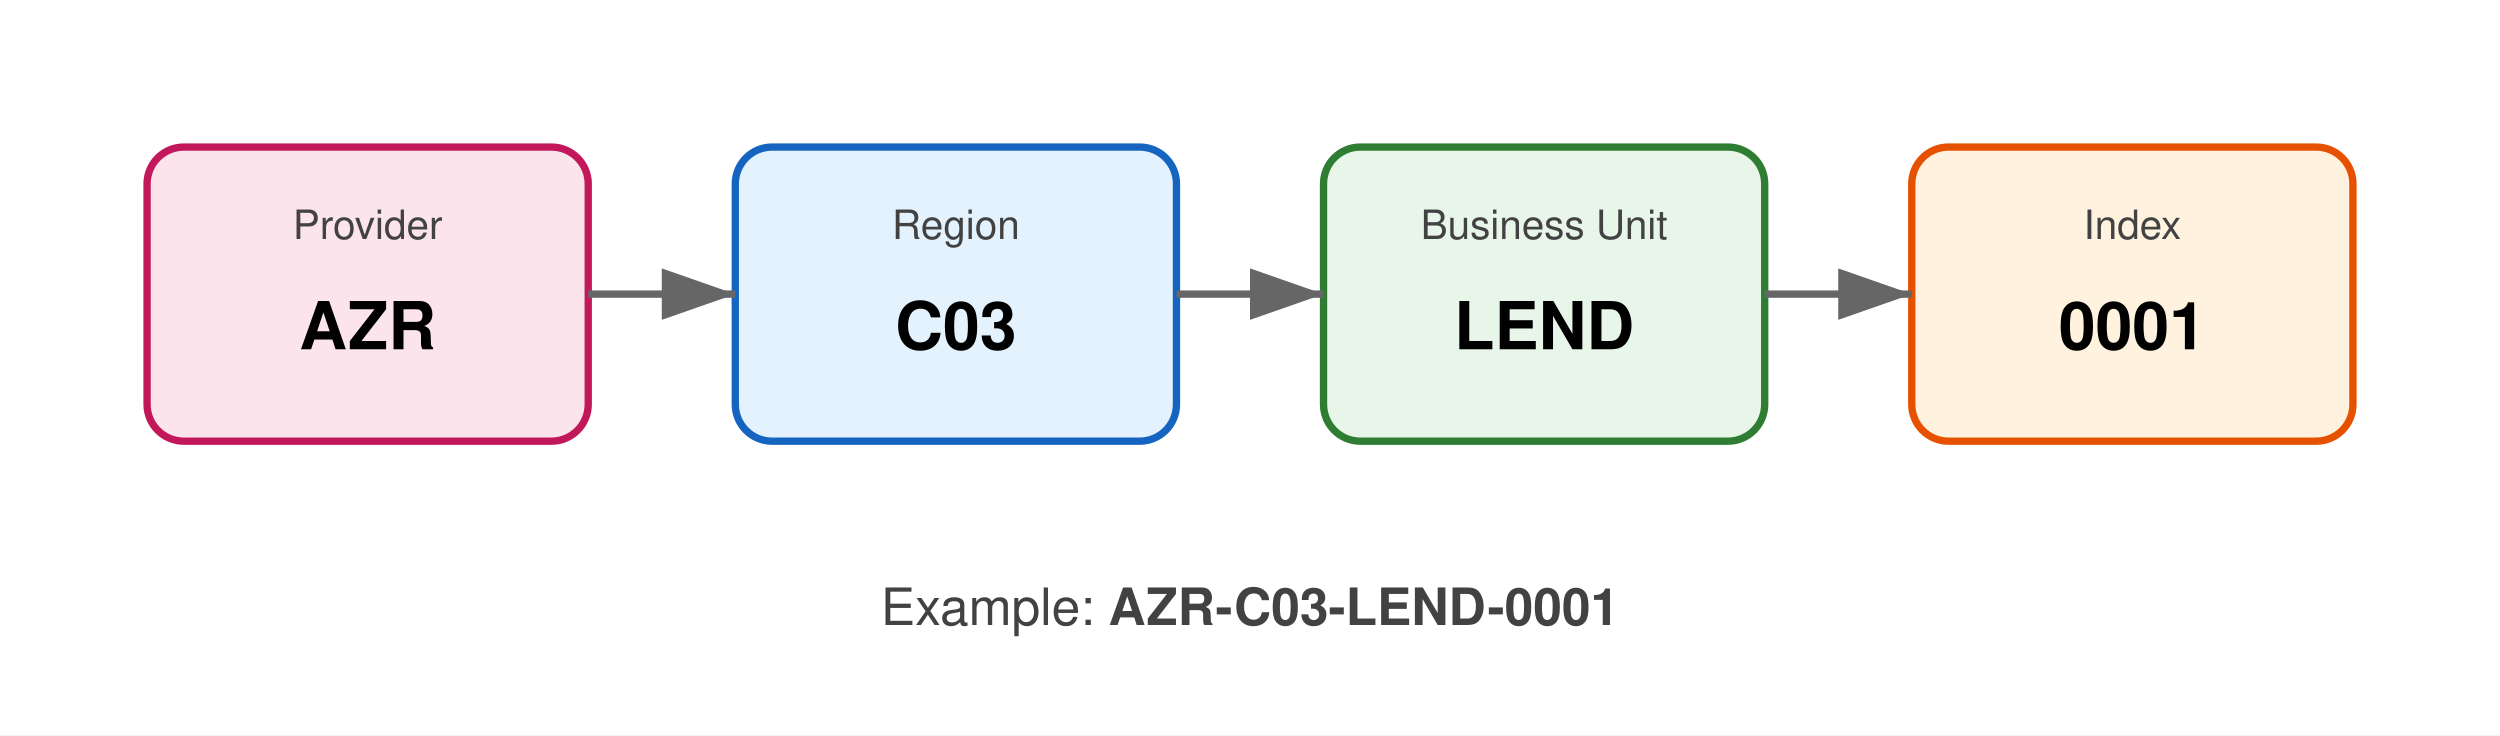
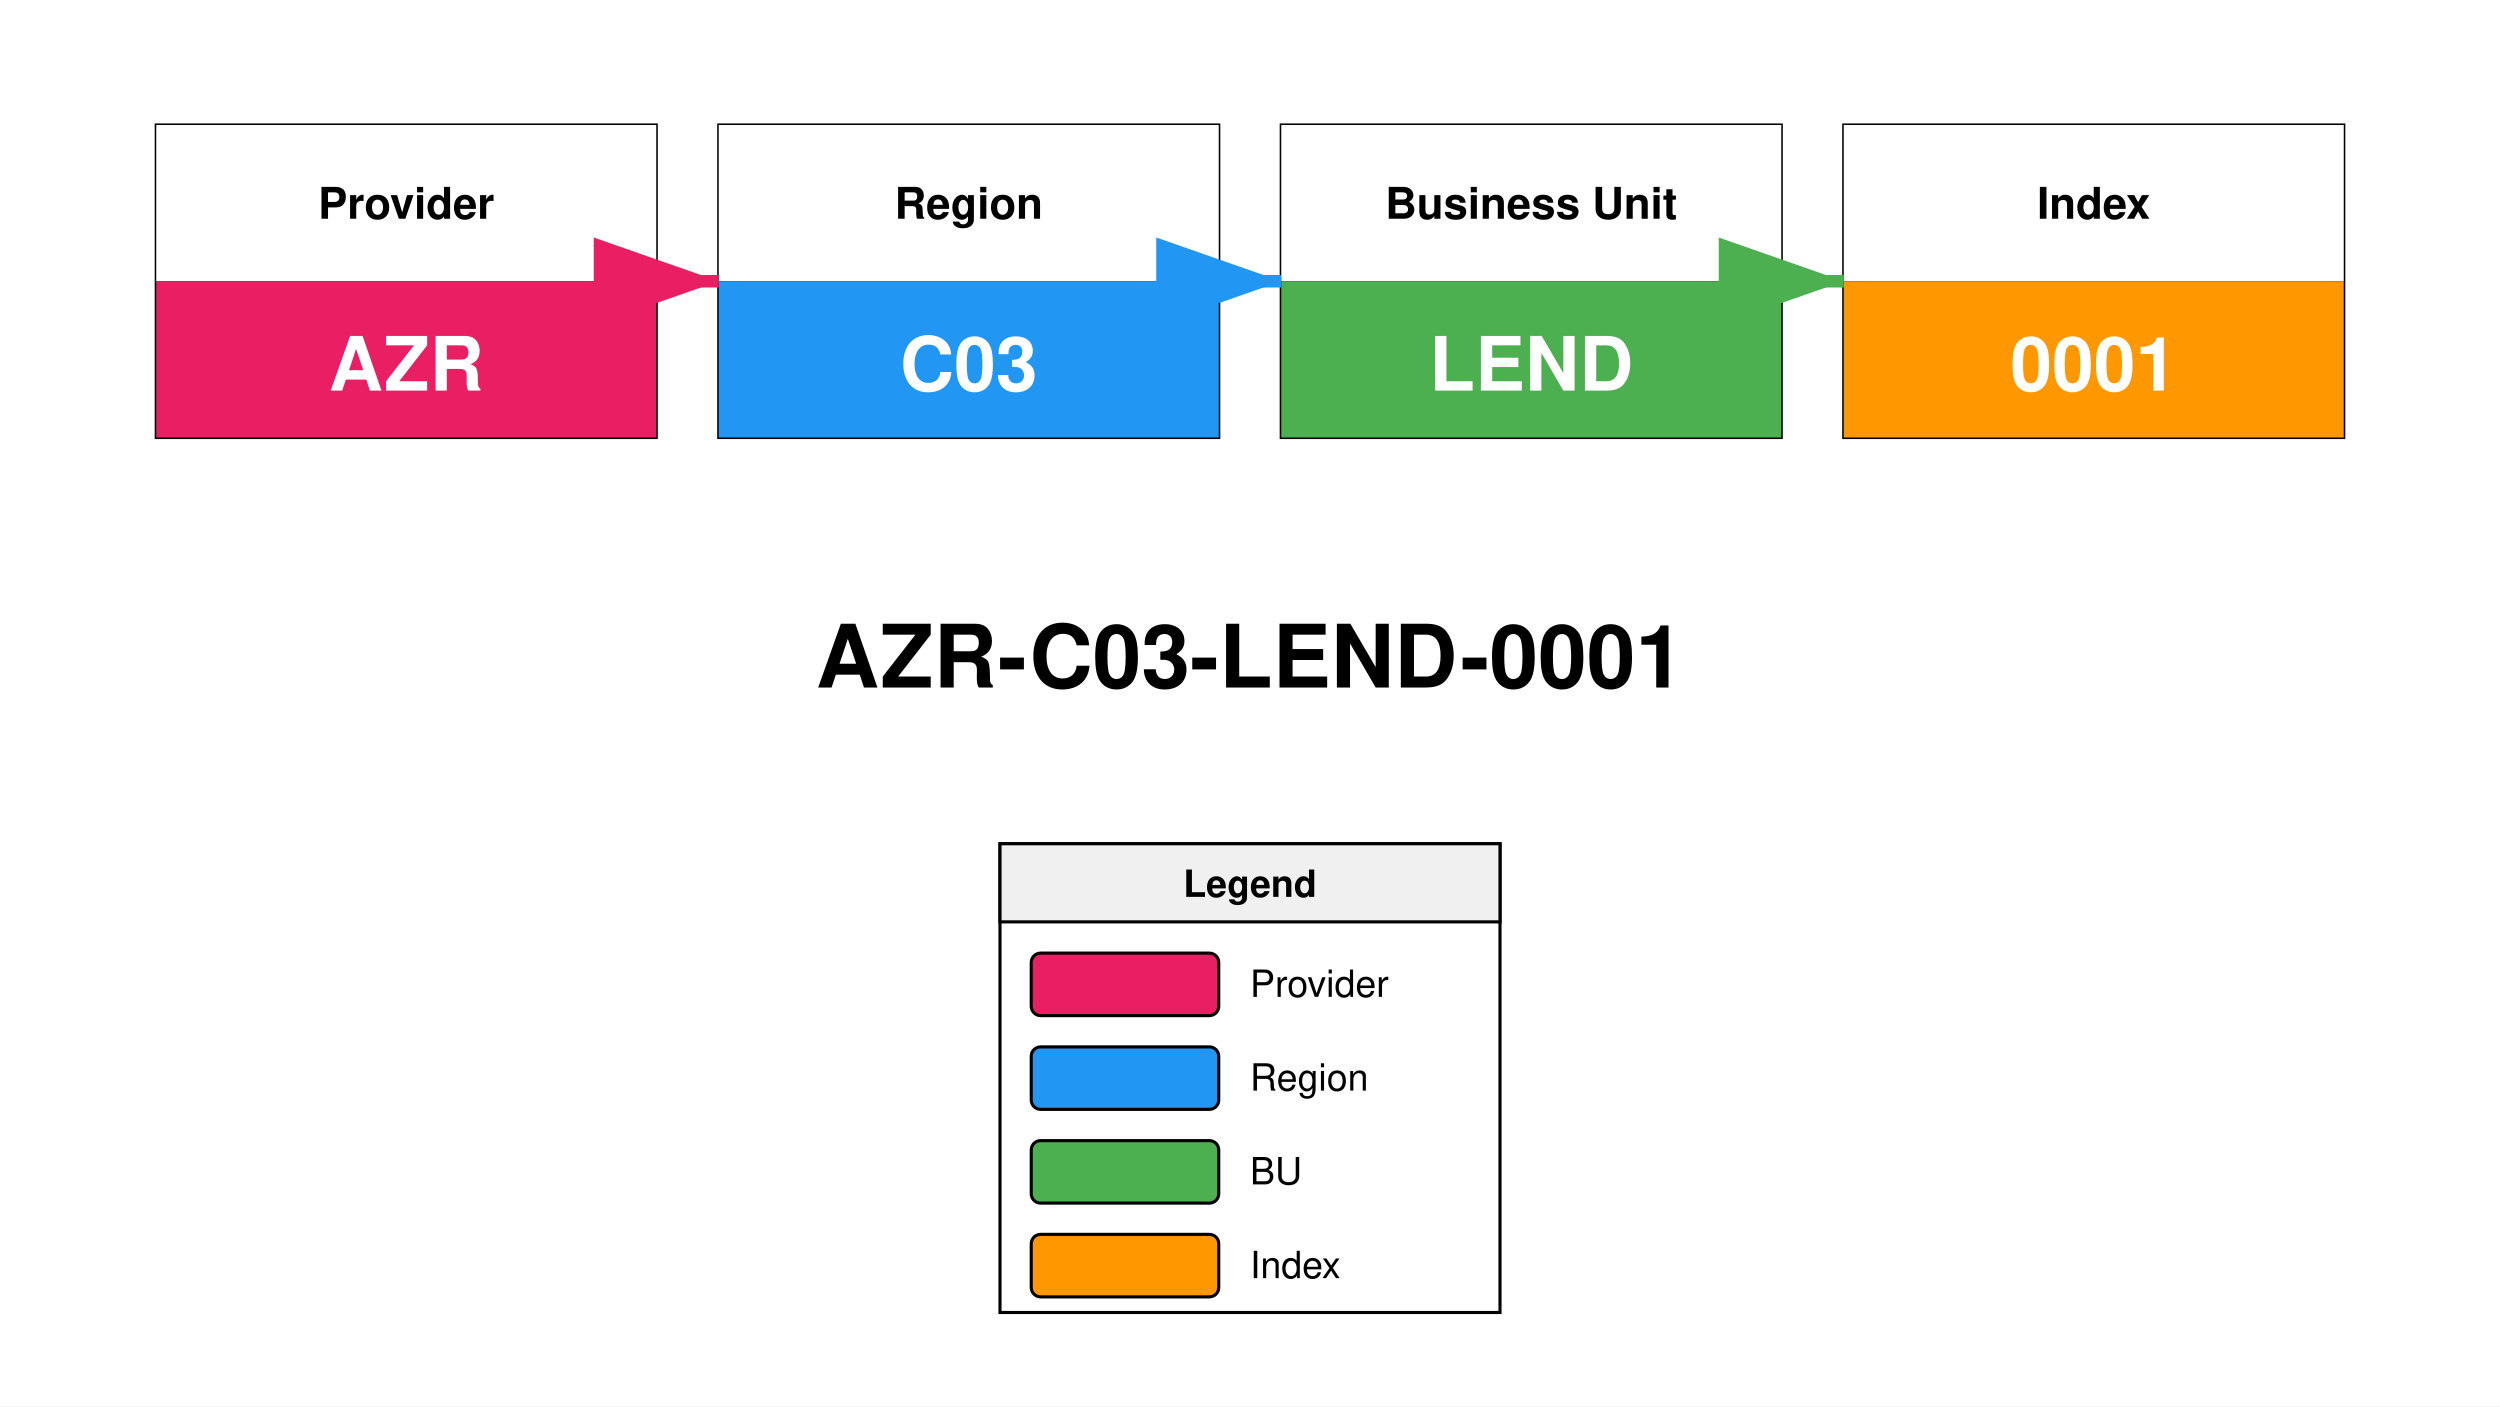
- <svg xmlns="http://www.w3.org/2000/svg" width="680" height="200" viewBox="0 0 680 200">
+ <svg xmlns="http://www.w3.org/2000/svg" width="800" height="450" viewBox="0 0 800 450">
  <defs>
    <style type="text/css">
-       .label-small { font-family: Helvetica, Arial, sans-serif; font-size: 11px; fill: #424242; }
-       .label-large { font-family: Helvetica, Arial, sans-serif; font-weight: bold; font-size: 18px; fill: #000; }
-       .example { font-family: Helvetica, Arial, sans-serif; font-size: 14px; fill: #424242; text-anchor: middle; }
+       .label-top { font-family: Helvetica, Arial, sans-serif; font-weight: bold; font-size: 14px; fill: #000; text-anchor: middle; text-transform: uppercase; }
+       .label-bottom { font-family: Helvetica, Arial, sans-serif; font-weight: bold; font-size: 24px; fill: #fff; text-anchor: middle; }
+       .example-text { font-family: Helvetica, Arial, sans-serif; font-weight: bold; font-size: 28px; fill: #000; text-anchor: middle; }
+       .leg-text { font-family: Helvetica, Arial, sans-serif; font-size: 12px; fill: #000; }
    </style>
  </defs>
-   <rect width="680" height="200" fill="#fff" />
-   <rect x="40" y="40" width="120" height="80" rx="10" fill="#fce4ec" stroke="#c2185b" stroke-width="2" />
-   <text x="100" y="65" text-anchor="middle" class="label-small">Provider</text>
-   <text x="100" y="95" text-anchor="middle" class="label-large">AZR</text>
-   <rect x="200" y="40" width="120" height="80" rx="10" fill="#e3f2fd" stroke="#1565c0" stroke-width="2" />
-   <text x="260" y="65" text-anchor="middle" class="label-small">Region</text>
-   <text x="260" y="95" text-anchor="middle" class="label-large">C03</text>
-   <rect x="360" y="40" width="120" height="80" rx="10" fill="#e8f5e9" stroke="#2e7d32" stroke-width="2" />
-   <text x="420" y="65" text-anchor="middle" class="label-small">Business Unit</text>
-   <text x="420" y="95" text-anchor="middle" class="label-large">LEND</text>
-   <rect x="520" y="40" width="120" height="80" rx="10" fill="#fff3e0" stroke="#e65100" stroke-width="2" />
-   <text x="580" y="65" text-anchor="middle" class="label-small">Index</text>
-   <text x="580" y="95" text-anchor="middle" class="label-large">0001</text>
-   <path d="M 160 80 L 200 80" stroke="#666" stroke-width="2" marker-end="url(#arrow)" />
-   <path d="M 320 80 L 360 80" stroke="#666" stroke-width="2" marker-end="url(#arrow)" />
-   <path d="M 480 80 L 520 80" stroke="#666" stroke-width="2" marker-end="url(#arrow)" />
-   <text x="340" y="170" class="example">Example: <tspan font-weight="bold">AZR-C03-LEND-0001</tspan>
-   </text>
-   <marker id="arrow" markerWidth="10" markerHeight="7" refX="10" refY="3.5" orient="auto">
-     <polygon points="0 0, 10 3.5, 0 7" fill="#666" />
+   <rect width="800" height="450" fill="#fff" />
+   <rect x="50" y="40" width="160" height="100" stroke="#000" stroke-width="1" />
+   <rect x="50" y="40" width="160" height="50" fill="#fff" />
+   <rect x="50" y="90" width="160" height="50" fill="#e91e63" />
+   <text x="130" y="70" class="label-top">Provider</text>
+   <text x="130" y="125" class="label-bottom">AZR</text>
+   <rect x="230" y="40" width="160" height="100" stroke="#000" stroke-width="1" />
+   <rect x="230" y="40" width="160" height="50" fill="#fff" />
+   <rect x="230" y="90" width="160" height="50" fill="#2196f3" />
+   <text x="310" y="70" class="label-top">Region</text>
+   <text x="310" y="125" class="label-bottom">C03</text>
+   <rect x="410" y="40" width="160" height="100" stroke="#000" stroke-width="1" />
+   <rect x="410" y="40" width="160" height="50" fill="#fff" />
+   <rect x="410" y="90" width="160" height="50" fill="#4caf50" />
+   <text x="490" y="70" class="label-top">Business Unit</text>
+   <text x="490" y="125" class="label-bottom">LEND</text>
+   <rect x="590" y="40" width="160" height="100" stroke="#000" stroke-width="1" />
+   <rect x="590" y="40" width="160" height="50" fill="#fff" />
+   <rect x="590" y="90" width="160" height="50" fill="#ff9800" />
+   <text x="670" y="70" class="label-top">Index</text>
+   <text x="670" y="125" class="label-bottom">0001</text>
+   <path d="M 210 90 L 230 90" stroke="#e91e63" stroke-width="4" marker-end="url(#arrow-pink)" />
+   <path d="M 390 90 L 410 90" stroke="#2196f3" stroke-width="4" marker-end="url(#arrow-blue)" />
+   <path d="M 570 90 L 590 90" stroke="#4caf50" stroke-width="4" marker-end="url(#arrow-green)" />
+   <text x="400" y="220" class="example-text">AZR-C03-LEND-0001</text>
+   <marker id="arrow-pink" markerWidth="10" markerHeight="7" refX="10" refY="3.5" orient="auto">
+     <polygon points="0 0, 10 3.5, 0 7" fill="#e91e63" />
  </marker>
+   <marker id="arrow-blue" markerWidth="10" markerHeight="7" refX="10" refY="3.5" orient="auto">
+     <polygon points="0 0, 10 3.5, 0 7" fill="#2196f3" />
+   </marker>
+   <marker id="arrow-green" markerWidth="10" markerHeight="7" refX="10" refY="3.5" orient="auto">
+     <polygon points="0 0, 10 3.5, 0 7" fill="#4caf50" />
+   </marker>
+   <rect x="320" y="270" width="160" height="150" fill="#fff" stroke="#000" stroke-width="1" />
+   <rect x="320" y="270" width="160" height="25" fill="#f0f0f0" stroke="#000" stroke-width="1" />
+   <text x="400" y="287" class="label-top" style="font-size: 12px;">Legend</text>
+   <rect x="330" y="305" width="60" height="20" rx="3" fill="#e91e63" stroke="#000" stroke-width="1" />
+   <text x="400" y="319" class="leg-text" text-anchor="start">Provider</text>
+   <rect x="330" y="335" width="60" height="20" rx="3" fill="#2196f3" stroke="#000" stroke-width="1" />
+   <text x="400" y="349" class="leg-text" text-anchor="start">Region</text>
+   <rect x="330" y="365" width="60" height="20" rx="3" fill="#4caf50" stroke="#000" stroke-width="1" />
+   <text x="400" y="379" class="leg-text" text-anchor="start">BU</text>
+   <rect x="330" y="395" width="60" height="20" rx="3" fill="#ff9800" stroke="#000" stroke-width="1" />
+   <text x="400" y="409" class="leg-text" text-anchor="start">Index</text>
</svg>
